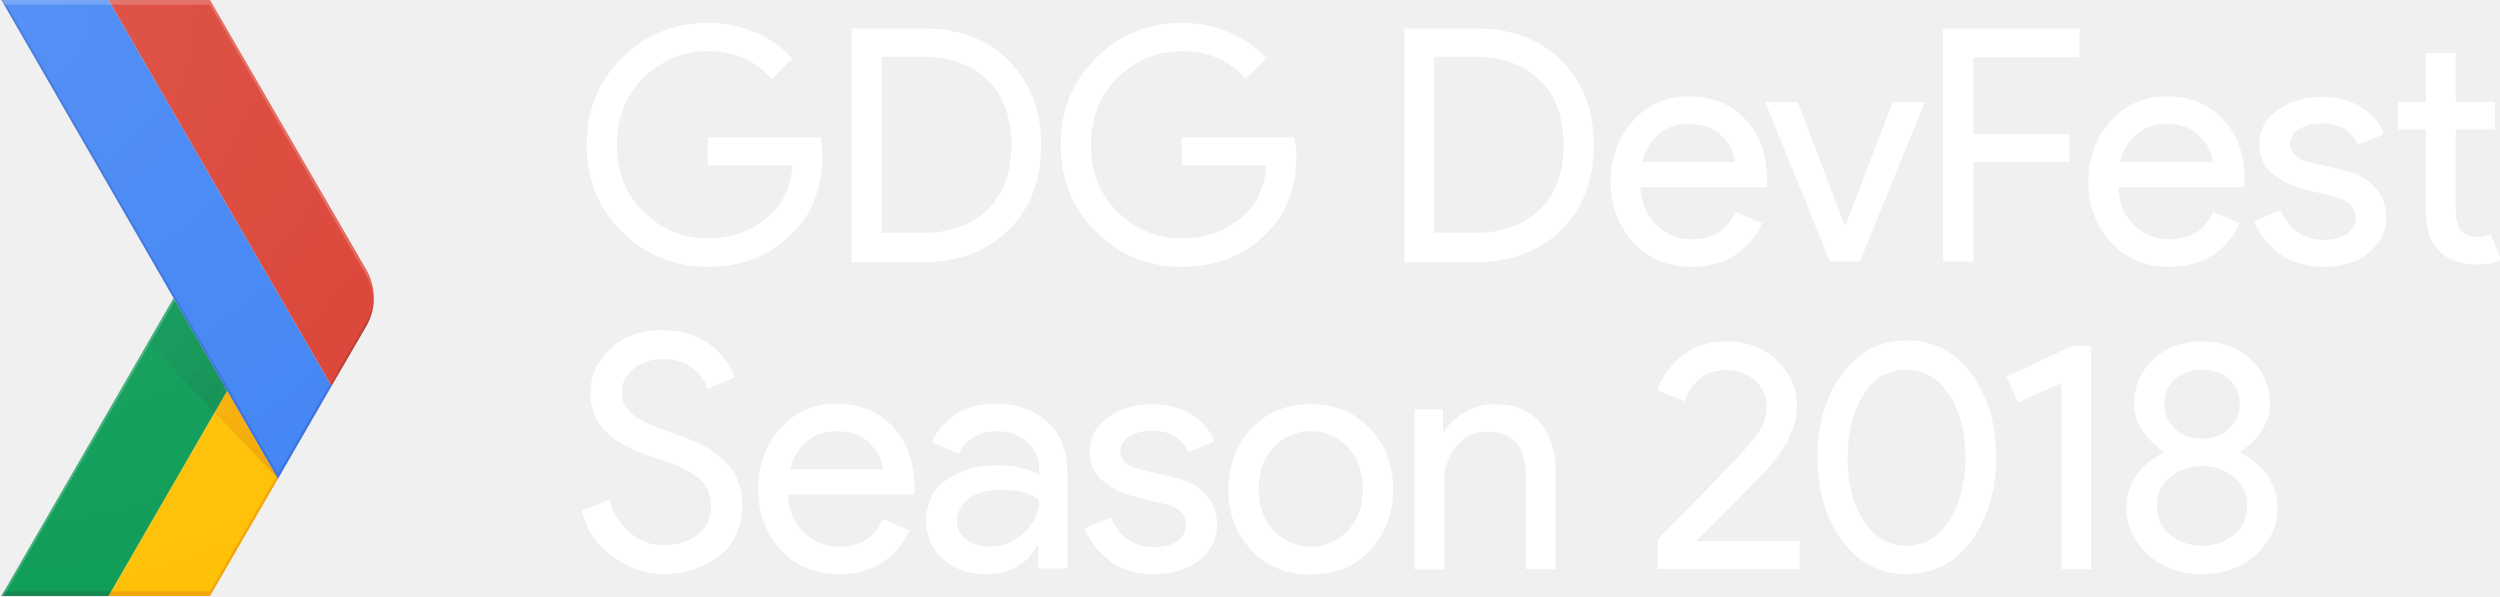
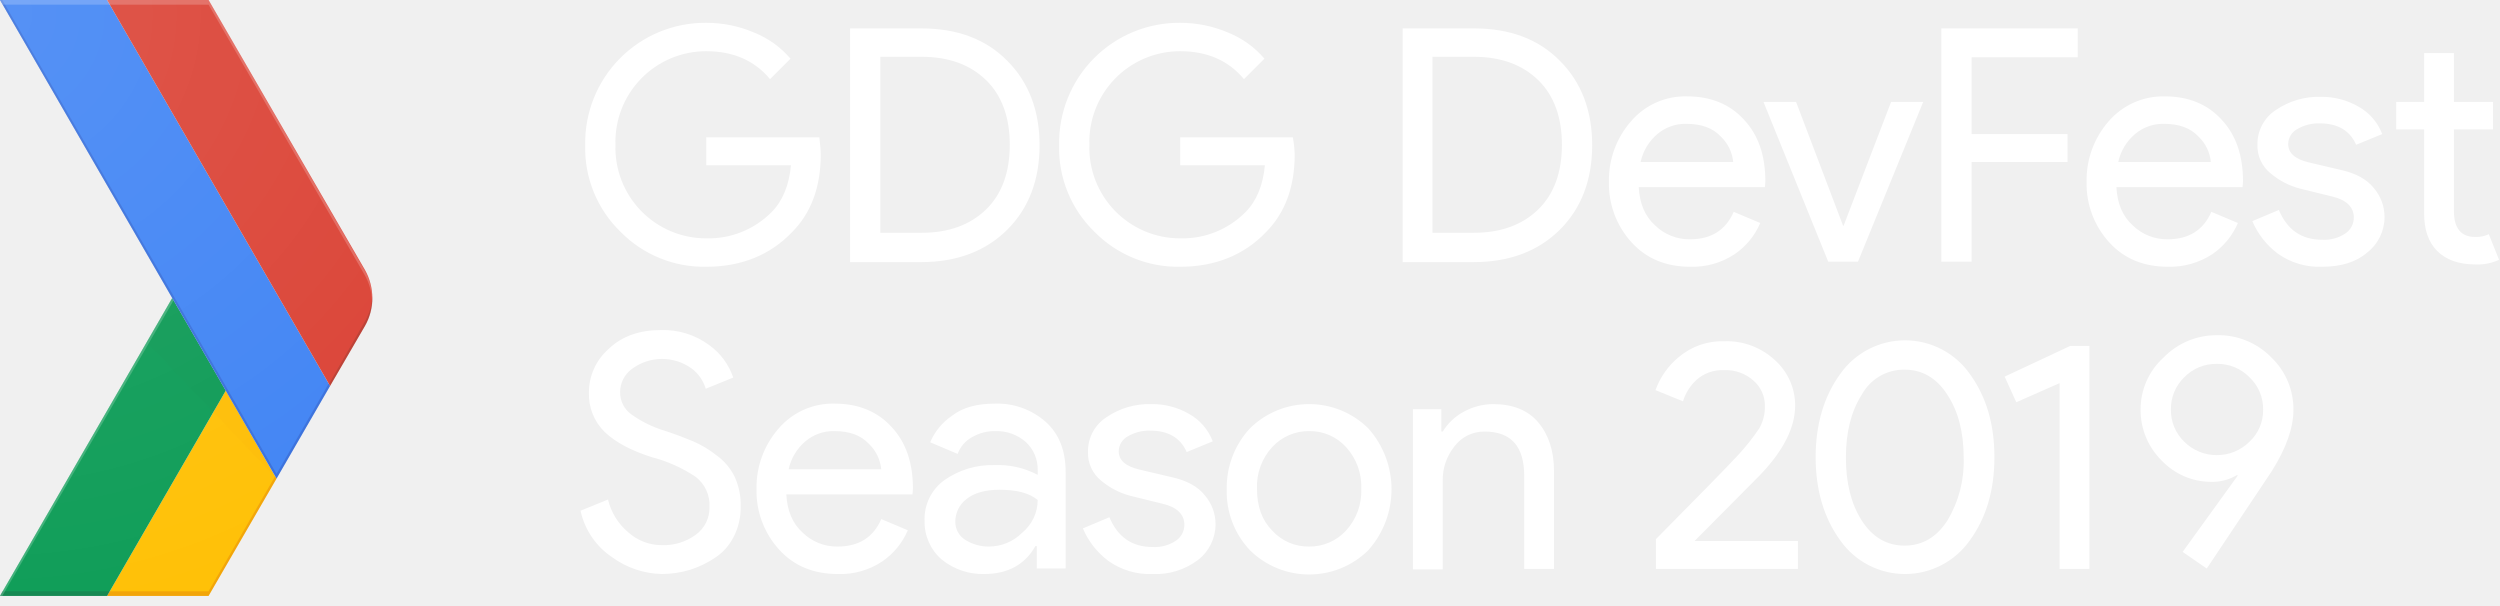
- <svg xmlns="http://www.w3.org/2000/svg" id="Layer_4" width="536.9" height="128">
-   <style>.st0{fill:none}.st5{opacity:.2;enable-background:new}.st13,.st5{fill:#fff}</style>
-   <g id="XMLID_2_">
-     <g id="XMLID_3_">
-       <g id="XMLID_4_">
-         <path id="XMLID_33_" d="M78.7 58L45.1 0H.3l37 64-37 64h44.8l33.5-58c2.2-3.7 2.2-8.3.1-12z" class="st0" />
-         <path id="XMLID_32_" fill="#ffc107" d="M59.4 102.3L48.8 83.9 23.3 128h21.8l14.6-25.2z" />
-         <path id="XMLID_31_" d="M78.7 58L45.1 0H.3l37 64-37 64h44.8l33.5-58c2.2-3.7 2.2-8.3.1-12z" class="st0" />
-         <path id="XMLID_30_" fill="#0f9d58" d="M37.3 64l11.5 19.9L23.3 128H.3z" />
-         <path id="XMLID_29_" d="M78.7 58L45.1 0H.3l37 64-37 64h44.8l33.5-58c2.2-3.7 2.2-8.3.1-12z" class="st0" />
-         <path id="XMLID_28_" fill="#bf360c" d="M45.1 127H23.8l-.5 1h21.8l14.6-25.2-.3-.5z" opacity=".2" />
-         <path id="XMLID_27_" d="M78.7 58L45.1 0H.3l37 64-37 64h44.8l33.5-58c2.2-3.7 2.2-8.3.1-12z" class="st0" />
-         <path id="XMLID_26_" fill="#263238" d="M.8 127l-.5 1h23l.5-1z" opacity=".2" />
-         <path id="XMLID_25_" d="M78.7 58L45.1 0H.3l37 64-37 64h44.8l33.5-58c2.2-3.7 2.2-8.3.1-12z" class="st0" />
-         <path id="XMLID_24_" d="M.3 128h.5l36.8-63.5-.3-.5z" class="st5" />
-         <path id="XMLID_23_" d="M78.7 58L45.1 0H.3l37 64-37 64h44.8l33.5-58c2.2-3.7 2.2-8.3.1-12z" class="st0" />
-         <radialGradient id="XMLID_34_" cx="59.537" cy="27.626" r="44.264" gradientTransform="matrix(1 0 0 -1 0 130)" gradientUnits="userSpaceOnUse">
-           <stop offset="0" stop-color="#bf360c" stop-opacity=".2" />
-           <stop offset="1" stop-color="#bf360c" stop-opacity=".02" />
-         </radialGradient>
-         <path id="XMLID_22_" fill="url(#XMLID_34_)" d="M59.7 102.8L48.8 83.9l-2.7 4.6z" />
-         <path id="XMLID_21_" d="M78.7 58L45.1 0H.3l37 64-37 64h44.8l33.5-58c2.2-3.7 2.2-8.3.1-12z" class="st0" />
-         <radialGradient id="XMLID_35_" cx="59.411" cy="27.346" r="44.623" gradientTransform="matrix(1 0 0 -1 0 130)" gradientUnits="userSpaceOnUse">
-           <stop offset="0" stop-color="#263238" stop-opacity=".2" />
-           <stop offset="1" stop-color="#263238" stop-opacity=".02" />
-         </radialGradient>
-         <path id="XMLID_20_" fill="url(#XMLID_35_)" d="M46.1 88.5l2.7-4.6L37.3 64l-5.5 9.5z" />
-         <path id="XMLID_19_" d="M78.7 58L45.1 0H.3l37 64-37 64h44.8l33.5-58c2.2-3.7 2.2-8.3.1-12z" class="st0" />
-         <g id="XMLID_16_">
-           <g id="XMLID_17_">
-             <path id="XMLID_18_" fill="#4285f4" d="M23.3 0H.3l59.4 102.8 11.5-19.9z" />
-           </g>
-         </g>
-         <path id="XMLID_15_" d="M78.7 58L45.1 0H.3l37 64-37 64h44.8l33.5-58c2.2-3.7 2.2-8.3.1-12z" class="st0" />
-         <path id="XMLID_14_" fill="#db4437" d="M78.7 70c2.1-3.7 2.1-8.3 0-12L45.1 0H23.3l47.9 82.9L78.7 70z" />
-         <path id="XMLID_13_" d="M78.7 58L45.1 0H.3l37 64-37 64h44.8l33.5-58c2.2-3.7 2.2-8.3.1-12z" class="st0" />
-         <path id="XMLID_12_" fill="#1a237e" d="M71.2 82.9l-.3-.5-11.2 19.4L.8 0H.3l59.4 102.8 11.5-19.9z" opacity=".2" />
-         <path id="XMLID_11_" d="M78.7 58L45.1 0H.3l37 64-37 64h44.8l33.5-58c2.2-3.7 2.2-8.3.1-12z" class="st0" />
-         <path id="XMLID_10_" d="M45.1 1l33.5 58c1 1.7 1.5 3.6 1.6 5.5.1-2.2-.4-4.5-1.6-6.5L45.1 0H.3l.6 1h44.2z" class="st5" />
-         <path id="XMLID_9_" d="M78.7 58L45.1 0H.3l37 64-37 64h44.8l33.5-58c2.2-3.7 2.2-8.3.1-12z" class="st0" />
-         <path id="XMLID_8_" fill="#3e2723" d="M71.2 82.9L78.7 70c1.2-2 1.7-4.3 1.6-6.5-.1 1.9-.6 3.8-1.6 5.5L71 82.4l.2.5z" opacity=".2" />
-         <path id="XMLID_6_" d="M78.7 58L45.1 0H.3l37 64-37 64h44.8l33.5-58c2.2-3.7 2.2-8.3.1-12z" class="st0" />
-         <radialGradient id="XMLID_36_" cx="-.74" cy="129" r="134.35" gradientTransform="matrix(1 0 0 -1 0 130)" gradientUnits="userSpaceOnUse">
-           <stop offset="0" stop-color="#fff" stop-opacity=".1" />
-           <stop offset="1" stop-color="#fff" stop-opacity="0" />
-         </radialGradient>
-         <path id="XMLID_5_" fill="url(#XMLID_36_)" d="M78.7 58L45.1 0H.3l37 64-37 64h44.8l33.5-58c2.2-3.7 2.2-8.3.1-12z" />
+ <svg xmlns="http://www.w3.org/2000/svg" width="537" height="130" viewBox="0 0 537 130">
+   <defs>
+     <clipPath id="a">
+       <rect width="537" height="130" transform="translate(744 337)" fill="none" />
+     </clipPath>
+     <radialGradient id="b" cx="59.537" cy="102.374" r="31.851" gradientTransform="matrix(1.39, 0, 0, -1.39, -5.236, 36.238)" gradientUnits="userSpaceOnUse">
+       <stop offset="0" stop-color="#bf360c" stop-opacity="0.2" />
+       <stop offset="1" stop-color="#bf360c" stop-opacity="0.02" />
+     </radialGradient>
+     <radialGradient id="c" cx="59.411" cy="102.654" r="30.963" gradientTransform="matrix(1.441, 0, 0, -1.441, -12.181, 88.214)" gradientUnits="userSpaceOnUse">
+       <stop offset="0" stop-color="#263238" stop-opacity="0.2" />
+       <stop offset="1" stop-color="#263238" stop-opacity="0.02" />
+     </radialGradient>
+     <radialGradient id="d" cx="-0.74" cy="1" r="83.93" gradientTransform="matrix(1.601, 0, 0, -1.601, 0.625, 4.601)" gradientUnits="userSpaceOnUse">
+       <stop offset="0" stop-color="#fff" stop-opacity="0.102" />
+       <stop offset="1" stop-color="#fff" stop-opacity="0" />
+     </radialGradient>
+   </defs>
+   <g transform="translate(-744 -337)">
+     <g clip-path="url(#a)">
+       <g transform="translate(743.7 337)">
+         <path d="M78.7,58,45.1,0H.3l37,64L.3,128H45.1L78.6,70A11.97,11.97,0,0,0,78.7,58Z" fill="none" />
+         <path d="M59.4,102.3,48.8,83.9,23.3,128H45.1l14.6-25.2Z" fill="#ffc107" />
+         <path d="M78.7,58,45.1,0H.3l37,64L.3,128H45.1L78.6,70A11.97,11.97,0,0,0,78.7,58Z" fill="none" />
+         <path d="M37.3,64,48.8,83.9,23.3,128H.3Z" fill="#0f9d58" />
+         <path d="M78.7,58,45.1,0H.3l37,64L.3,128H45.1L78.6,70A11.97,11.97,0,0,0,78.7,58Z" fill="none" />
+         <path d="M45.1,127H23.8l-.5,1H45.1l14.6-25.2-.3-.5Z" fill="#bf360c" opacity="0.2" />
+         <path d="M78.7,58,45.1,0H.3l37,64L.3,128H45.1L78.6,70A11.97,11.97,0,0,0,78.7,58Z" fill="none" />
+         <path d="M.8,127l-.5,1h23l.5-1Z" fill="#263238" opacity="0.2" />
+         <path d="M78.7,58,45.1,0H.3l37,64L.3,128H45.1L78.6,70A11.97,11.97,0,0,0,78.7,58Z" fill="none" />
+         <path d="M.3,128H.8L37.6,64.5l-.3-.5Z" fill="#fff" opacity="0.2" />
+         <path d="M78.7,58,45.1,0H.3l37,64L.3,128H45.1L78.6,70A11.97,11.97,0,0,0,78.7,58Z" fill="none" />
+         <path d="M59.7,102.8,48.8,83.9l-2.7,4.6Z" fill="url(#b)" />
+         <path d="M78.7,58,45.1,0H.3l37,64L.3,128H45.1L78.6,70A11.97,11.97,0,0,0,78.7,58Z" fill="none" />
+         <path d="M46.1,88.5l2.7-4.6L37.3,64l-5.5,9.5Z" fill="url(#c)" />
+         <path d="M78.7,58,45.1,0H.3l37,64L.3,128H45.1L78.6,70A11.97,11.97,0,0,0,78.7,58Z" fill="none" />
+         <path d="M23.3,0H.3L59.7,102.8,71.2,82.9Z" fill="#4285f4" />
+         <path d="M78.7,58,45.1,0H.3l37,64L.3,128H45.1L78.6,70A11.97,11.97,0,0,0,78.7,58Z" fill="none" />
+         <path d="M78.7,70a12.216,12.216,0,0,0,0-12L45.1,0H23.3L71.2,82.9Z" fill="#db4437" />
+         <path d="M78.7,58,45.1,0H.3l37,64L.3,128H45.1L78.6,70A11.97,11.97,0,0,0,78.7,58Z" fill="none" />
+         <path d="M71.2,82.9l-.3-.5L59.7,101.8.8,0H.3L59.7,102.8Z" fill="#1a237e" opacity="0.2" />
+         <path d="M78.7,58,45.1,0H.3l37,64L.3,128H45.1L78.6,70A11.97,11.97,0,0,0,78.7,58Z" fill="none" />
+         <path d="M45.1,1,78.6,59a12.059,12.059,0,0,1,1.6,5.5A11.645,11.645,0,0,0,78.6,58L45.1,0H.3L.9,1H45.1Z" fill="#fff" opacity="0.2" />
+         <path d="M78.7,58,45.1,0H.3l37,64L.3,128H45.1L78.6,70A11.97,11.97,0,0,0,78.7,58Z" fill="none" />
+         <path d="M71.2,82.9,78.7,70a11.645,11.645,0,0,0,1.6-6.5A12.059,12.059,0,0,1,78.7,69L71,82.4Z" fill="#3e2723" opacity="0.2" />
+         <path d="M78.7,58,45.1,0H.3l37,64L.3,128H45.1L78.6,70A11.97,11.97,0,0,0,78.7,58Z" fill="none" />
+         <path d="M78.7,58,45.1,0H.3l37,64L.3,128H45.1L78.6,70A11.97,11.97,0,0,0,78.7,58Z" fill="url(#d)" />
      </g>
+       <path d="M176.6,33.2c0,7-2.1,12.6-6.2,16.7-4.7,4.9-10.9,7.4-18.4,7.4a25.124,25.124,0,0,1-18.4-7.5A25.028,25.028,0,0,1,126,31.1,25.784,25.784,0,0,1,152,4.9,26,26,0,0,1,162.3,7a20.105,20.105,0,0,1,7.8,5.6L165.7,17c-3.3-4-7.9-6-13.7-6a19.477,19.477,0,0,0-19.5,20.1A19.477,19.477,0,0,0,152,51.2a19.072,19.072,0,0,0,14-5.6c2.4-2.4,3.8-5.8,4.2-10.1H152v-6h24.3C176.4,30.7,176.6,32,176.6,33.2Zm6.3,23V6.1h15.3c7.7,0,13.9,2.3,18.5,7,4.6,4.6,6.9,10.7,6.9,18.1s-2.3,13.5-6.9,18.1-10.8,7-18.5,7H182.9Zm6.5-6.2h8.9c5.8,0,10.4-1.7,13.8-5s5.1-8,5.1-13.9-1.7-10.6-5.1-13.9-8-5-13.8-5h-8.9Zm89-16.8c0,7-2.1,12.6-6.2,16.7-4.7,4.9-10.9,7.4-18.4,7.4a25.124,25.124,0,0,1-18.4-7.5,25.028,25.028,0,0,1-7.6-18.7,25.784,25.784,0,0,1,26-26.2A26,26,0,0,1,264.1,7a20.1,20.1,0,0,1,7.8,5.6L267.5,17c-3.3-4-7.9-6-13.7-6a19.477,19.477,0,0,0-19.5,20.1,19.477,19.477,0,0,0,19.5,20.1,19.072,19.072,0,0,0,14-5.6c2.4-2.4,3.8-5.8,4.2-10.1H253.8v-6H278A23.253,23.253,0,0,1,278.4,33.2Zm23.2,23V6.1h15.3c7.7,0,13.9,2.3,18.5,7,4.6,4.6,6.9,10.7,6.9,18.1s-2.3,13.5-6.9,18.1-10.8,7-18.5,7H301.6ZM308,50h8.9c5.8,0,10.4-1.7,13.8-5s5.1-8,5.1-13.9-1.7-10.6-5.1-13.9-8-5-13.8-5H308Zm55.4,7.3c-5.2,0-9.4-1.7-12.6-5.2A18.639,18.639,0,0,1,345.9,39a19.157,19.157,0,0,1,4.7-12.9,15.307,15.307,0,0,1,12.1-5.4c5.1,0,9.2,1.7,12.2,5,3.1,3.3,4.6,7.7,4.6,13.3l-.1,1.2H352.3c.2,3.5,1.3,6.2,3.5,8.2a10.5,10.5,0,0,0,7.5,3c4.6,0,7.7-2,9.4-5.9l5.7,2.4a15.457,15.457,0,0,1-5.5,6.7,16.352,16.352,0,0,1-9.5,2.7Zm9.2-22.4a8.687,8.687,0,0,0-2.7-5.6c-1.7-1.8-4.1-2.7-7.4-2.7a9.239,9.239,0,0,0-6.2,2.2,10.856,10.856,0,0,0-3.6,6h19.9ZM393,56.2,379.1,21.9h7l10.1,26.6h.1l10.2-26.6h6.9l-14,34.3H393Zm30.7,0h-6.4V6.1h29.3v6.2H423.8V28.8h20.6v6H423.8V56.2ZM466,57.3c-5.2,0-9.4-1.7-12.6-5.2A18.639,18.639,0,0,1,448.5,39a19.157,19.157,0,0,1,4.7-12.9,15.449,15.449,0,0,1,12.1-5.4c5.1,0,9.2,1.7,12.2,5,3.1,3.3,4.6,7.7,4.6,13.3l-.1,1.2H454.9c.2,3.5,1.3,6.2,3.5,8.2a10.5,10.5,0,0,0,7.5,3c4.6,0,7.7-2,9.4-5.9l5.7,2.4a15.457,15.457,0,0,1-5.5,6.7,16.574,16.574,0,0,1-9.5,2.7Zm9.2-22.4a8.687,8.687,0,0,0-2.7-5.6c-1.7-1.8-4.1-2.7-7.4-2.7a9.239,9.239,0,0,0-6.2,2.2,10.856,10.856,0,0,0-3.6,6h19.9Zm23.9,22.4a15.3,15.3,0,0,1-9.5-2.8,17.033,17.033,0,0,1-5.5-7l5.7-2.4c1.8,4.3,4.9,6.4,9.3,6.4a8.121,8.121,0,0,0,4.9-1.3,4.083,4.083,0,0,0,1.9-3.5c0-2.2-1.6-3.8-4.7-4.5l-6.9-1.7a16,16,0,0,1-6.2-3.2,7.593,7.593,0,0,1-2.9-6.3,8.676,8.676,0,0,1,4-7.4,16.222,16.222,0,0,1,9.6-2.8,15.776,15.776,0,0,1,8.1,2.1,11.341,11.341,0,0,1,5.1,5.9l-5.6,2.3c-1.3-3-3.9-4.6-7.8-4.6a9,9,0,0,0-4.8,1.2,3.719,3.719,0,0,0-2,3.2c0,2,1.5,3.3,4.5,4l6.8,1.6c3.2.7,5.6,2,7.1,3.9a9.52,9.52,0,0,1,2.3,6.2,9.656,9.656,0,0,1-3.8,7.7c-2.3,2-5.6,3-9.6,3Zm32.9-.5c-3.6,0-6.3-1-8.2-2.9s-2.8-4.6-2.8-8.1v-18h-6V21.9h6V11.4h6.4V21.9h8.4v5.9h-8.4V45.3c0,3.7,1.5,5.6,4.6,5.6a6.235,6.235,0,0,0,2.9-.6l2.2,5.5a10.773,10.773,0,0,1-5.1,1ZM142.5,123.3a18.816,18.816,0,0,1-10.7-3.6,16.132,16.132,0,0,1-6.8-10l5.9-2.4a13.189,13.189,0,0,0,4.3,7,10.8,10.8,0,0,0,7.3,2.8,11.626,11.626,0,0,0,7.2-2.2,7.127,7.127,0,0,0,3-6,7.671,7.671,0,0,0-3-6.5,31.061,31.061,0,0,0-9.4-4.2c-4.4-1.4-7.8-3.2-10.1-5.4a11.3,11.3,0,0,1-3.4-8.5,12.383,12.383,0,0,1,4.3-9.4c2.8-2.7,6.6-4,11.1-4a16.531,16.531,0,0,1,10.4,3.2,14.19,14.19,0,0,1,5.2,7l-5.9,2.4a8.555,8.555,0,0,0-3.1-4.4,10.859,10.859,0,0,0-12.7.1,6.167,6.167,0,0,0-2.6,5.1,5.782,5.782,0,0,0,2.4,4.7,24.6,24.6,0,0,0,7.1,3.5c2.5.8,4.5,1.6,6.2,2.3a22.09,22.09,0,0,1,5,3,12.331,12.331,0,0,1,3.9,4.6,14.354,14.354,0,0,1,1.3,6.4,13.841,13.841,0,0,1-1.5,6.5,11.652,11.652,0,0,1-4,4.5,20.729,20.729,0,0,1-5.4,2.6,21.306,21.306,0,0,1-6,.9Zm37.8,0c-5.2,0-9.4-1.7-12.6-5.2a18.639,18.639,0,0,1-4.9-13.1,19.157,19.157,0,0,1,4.7-12.9,15.307,15.307,0,0,1,12.1-5.4c5.1,0,9.2,1.7,12.2,5,3.1,3.3,4.6,7.7,4.6,13.3l-.1,1.2H169.2c.2,3.5,1.3,6.2,3.5,8.2a10.5,10.5,0,0,0,7.5,3c4.6,0,7.7-2,9.4-5.9l5.7,2.4a15.457,15.457,0,0,1-5.5,6.7,16.135,16.135,0,0,1-9.5,2.7Zm9.3-22.4a8.687,8.687,0,0,0-2.7-5.6c-1.7-1.8-4.1-2.7-7.4-2.7a9.239,9.239,0,0,0-6.2,2.2,10.856,10.856,0,0,0-3.6,6h19.9Zm22.1,22.4a13.92,13.92,0,0,1-9.1-3.1,10.623,10.623,0,0,1-3.7-8.3,10.285,10.285,0,0,1,4.3-8.8,17.853,17.853,0,0,1,10.7-3.2,18.294,18.294,0,0,1,9.3,2.1v-1a8,8,0,0,0-2.6-6.1,9.474,9.474,0,0,0-6.4-2.3,9.687,9.687,0,0,0-5.1,1.3,6.756,6.756,0,0,0-3.1,3.6L200.1,95a13.1,13.1,0,0,1,4.7-5.7c2.3-1.8,5.4-2.6,9.2-2.6a15.663,15.663,0,0,1,10.9,3.9c2.9,2.6,4.3,6.2,4.3,10.8v20.7H223v-4.8h-.3C220.4,121.4,216.6,123.3,211.7,123.3Zm1-5.9a10.15,10.15,0,0,0,7.2-3,9.146,9.146,0,0,0,3.3-7c-1.8-1.5-4.5-2.2-8.2-2.2-3.1,0-5.5.7-7.1,2a6.1,6.1,0,0,0-2.4,4.8,4.514,4.514,0,0,0,2.2,4,9.4,9.4,0,0,0,5,1.4Zm35.2,5.9a15.3,15.3,0,0,1-9.5-2.8,17.033,17.033,0,0,1-5.5-7l5.7-2.4c1.8,4.3,4.9,6.4,9.3,6.4a8.121,8.121,0,0,0,4.9-1.3,4.083,4.083,0,0,0,1.9-3.5c0-2.2-1.6-3.8-4.7-4.5l-6.9-1.7a16,16,0,0,1-6.2-3.2A7.593,7.593,0,0,1,234,97a8.676,8.676,0,0,1,4-7.4,16.222,16.222,0,0,1,9.6-2.8,15.776,15.776,0,0,1,8.1,2.1,11.341,11.341,0,0,1,5.1,5.9l-5.6,2.3c-1.3-3-3.9-4.6-7.8-4.6a9,9,0,0,0-4.8,1.2,3.719,3.719,0,0,0-2,3.2c0,2,1.5,3.3,4.6,4l6.8,1.6c3.2.7,5.6,2,7.1,3.9a9.52,9.52,0,0,1,2.3,6.2,9.656,9.656,0,0,1-3.8,7.7,14.987,14.987,0,0,1-9.7,3ZM268.8,92a18.109,18.109,0,0,1,25.4,0,19.661,19.661,0,0,1,0,26.2,18.109,18.109,0,0,1-25.4,0,18.281,18.281,0,0,1-5-13.1A18.714,18.714,0,0,1,268.8,92Zm4.8,22a10.451,10.451,0,0,0,7.9,3.4,10.6,10.6,0,0,0,7.9-3.4,12.48,12.48,0,0,0,3.3-9,12.48,12.48,0,0,0-3.3-9,10.451,10.451,0,0,0-7.9-3.4,10.6,10.6,0,0,0-7.9,3.4,12.48,12.48,0,0,0-3.3,9Q270.3,110.7,273.6,114Zm36.3-26.1v4.8h.3a11.909,11.909,0,0,1,4.4-4.2,13.323,13.323,0,0,1,6.4-1.7c4.2,0,7.5,1.3,9.7,3.9s3.4,6.1,3.4,10.5v21h-6.4v-20c0-6.3-2.8-9.5-8.5-9.5a7.959,7.959,0,0,0-6.5,3.2,11.428,11.428,0,0,0-2.5,7.4v19h-6.4V87.9Zm76.6,34.3H356v-6.4c9.1-9.2,15-15.2,17.6-18a47.85,47.85,0,0,0,4.6-5.8,9.366,9.366,0,0,0,1.2-4.9,7.089,7.089,0,0,0-2.4-5.3,8.951,8.951,0,0,0-6.4-2.3,8.355,8.355,0,0,0-5.9,2.1,10.5,10.5,0,0,0-2.9,4.6l-5.9-2.4a16.316,16.316,0,0,1,5-7.1,14.4,14.4,0,0,1,9.8-3.4,15.191,15.191,0,0,1,10.9,4.1,13.048,13.048,0,0,1,4.3,9.7c0,4.7-2.5,9.7-7.6,15l-14,14.1h22.2v6Zm36.9-6.1a17.017,17.017,0,0,1-27.8,0c-3.5-4.8-5.3-10.8-5.3-17.9s1.8-13.1,5.3-17.9a17.017,17.017,0,0,1,27.8,0c3.5,4.8,5.3,10.7,5.3,17.9S426.9,111.3,423.4,116.1Zm-14,1.1c3.8,0,6.9-1.8,9.2-5.4a24.62,24.62,0,0,0,3.5-13.5c0-5.5-1.2-10-3.5-13.5-2.3-3.6-5.4-5.4-9.2-5.4a10.3,10.3,0,0,0-9.2,5.4c-2.3,3.6-3.4,8.1-3.4,13.5s1.1,9.9,3.4,13.5S405.6,117.2,409.4,117.2Zm39.7,5h-6.4V82.3l-9.3,4.1-2.5-5.5L445,74.3h4.1v47.9Z" transform="translate(743.7 337)" fill="#fff" />
+       <path d="M17.78-17.5A14.66,14.66,0,0,1,7.35-22.05,15.2,15.2,0,0,1,2.8-32.97a14.969,14.969,0,0,1,4.9-11.2A15.833,15.833,0,0,1,19.18-49a15.892,15.892,0,0,1,11.69,4.76,15.4,15.4,0,0,1,4.76,11.27q0,5.81-4.69,13.23L17.01,1.12,11.83-2.45,23.66-18.83l-.14-.14A10.275,10.275,0,0,1,17.78-17.5ZM29.12-33.04a9.331,9.331,0,0,0-2.94-6.93,9.525,9.525,0,0,0-7-2.87,9.525,9.525,0,0,0-7,2.87,9.443,9.443,0,0,0-2.87,6.93,9.443,9.443,0,0,0,2.87,6.93,9.831,9.831,0,0,0,7,2.87,9.831,9.831,0,0,0,7-2.87A9.186,9.186,0,0,0,29.12-33.04Z" transform="translate(1201 458)" fill="#fff" />
    </g>
  </g>
-   <g id="XMLID_1_">
-     <path d="M176.6 33.2c0 7-2.1 12.6-6.2 16.7-4.7 4.9-10.9 7.4-18.4 7.4-7.2 0-13.4-2.5-18.4-7.5-5.1-5-7.6-11.2-7.6-18.7s2.5-13.6 7.6-18.7c5.1-5 11.2-7.5 18.4-7.5 3.6 0 7 .7 10.3 2.1 3.3 1.4 5.9 3.3 7.8 5.6l-4.4 4.4c-3.3-4-7.9-6-13.7-6-5.3 0-9.8 1.9-13.7 5.6-3.8 3.7-5.8 8.5-5.8 14.5 0 5.9 1.9 10.7 5.8 14.5 3.9 3.7 8.4 5.6 13.7 5.6 5.6 0 10.3-1.9 14-5.6 2.4-2.4 3.8-5.8 4.2-10.1H152v-6h24.3c.1 1.2.3 2.5.3 3.7zM182.9 56.2V6.1h15.3c7.7 0 13.9 2.3 18.5 7 4.6 4.6 6.9 10.7 6.9 18.1s-2.3 13.5-6.9 18.1c-4.6 4.6-10.8 7-18.5 7h-15.3zm6.5-6.2h8.9c5.8 0 10.4-1.7 13.8-5 3.4-3.3 5.1-8 5.1-13.9s-1.7-10.6-5.1-13.9c-3.4-3.3-8-5-13.8-5h-8.9V50zM278.4 33.2c0 7-2.1 12.6-6.2 16.7-4.7 4.9-10.9 7.4-18.4 7.4-7.2 0-13.4-2.5-18.4-7.5-5.1-5-7.6-11.2-7.6-18.7s2.5-13.6 7.6-18.7c5.1-5 11.2-7.5 18.4-7.5 3.6 0 7 .7 10.3 2.1 3.3 1.4 5.9 3.3 7.8 5.6l-4.4 4.4c-3.3-4-7.9-6-13.7-6-5.3 0-9.8 1.9-13.7 5.6-3.8 3.7-5.8 8.5-5.8 14.5 0 5.9 1.9 10.7 5.8 14.5 3.9 3.7 8.4 5.6 13.7 5.6 5.6 0 10.3-1.9 14-5.6 2.4-2.4 3.8-5.8 4.2-10.1h-18.2v-6H278c.2 1.2.4 2.5.4 3.7zM301.6 56.2V6.1h15.3c7.7 0 13.9 2.3 18.5 7 4.6 4.6 6.9 10.7 6.9 18.1s-2.3 13.5-6.9 18.1c-4.6 4.6-10.8 7-18.5 7h-15.3zM308 50h8.9c5.8 0 10.4-1.7 13.8-5 3.4-3.3 5.1-8 5.1-13.9s-1.7-10.6-5.1-13.9c-3.4-3.3-8-5-13.8-5H308V50zM363.4 57.3c-5.2 0-9.4-1.7-12.6-5.2-3.2-3.5-4.9-7.8-4.9-13.1 0-5 1.6-9.3 4.7-12.9 3.1-3.6 7.2-5.4 12.1-5.4 5.1 0 9.2 1.7 12.2 5 3.1 3.3 4.6 7.7 4.6 13.3l-.1 1.2h-27.1c.2 3.5 1.3 6.2 3.5 8.2 2.1 2 4.6 3 7.5 3 4.6 0 7.7-2 9.4-5.9l5.7 2.4c-1.1 2.7-3 4.9-5.5 6.7-2.6 1.8-5.8 2.7-9.5 2.7zm9.2-22.4c-.1-2-1-3.8-2.7-5.6-1.7-1.8-4.1-2.7-7.4-2.7-2.4 0-4.4.7-6.2 2.2-1.8 1.5-3 3.5-3.6 6h19.9zM393 56.2l-13.9-34.3h7l10.1 26.6h.1l10.2-26.6h6.9l-14 34.3H393zM423.7 56.2h-6.4V6.1h29.3v6.2h-22.8v16.5h20.6v6h-20.6v21.4zM466 57.3c-5.2 0-9.4-1.7-12.6-5.2-3.2-3.5-4.9-7.8-4.9-13.1 0-5 1.6-9.3 4.7-12.9 3.2-3.6 7.2-5.4 12.1-5.4 5.1 0 9.2 1.7 12.2 5 3.1 3.3 4.6 7.7 4.6 13.3l-.1 1.2h-27.1c.2 3.5 1.3 6.2 3.5 8.2 2.1 2 4.6 3 7.5 3 4.6 0 7.7-2 9.4-5.9l5.7 2.4c-1.1 2.7-3 4.9-5.5 6.7-2.7 1.8-5.8 2.7-9.5 2.7zm9.2-22.4c-.1-2-1-3.8-2.7-5.6-1.7-1.8-4.1-2.7-7.4-2.7-2.4 0-4.4.7-6.2 2.2-1.8 1.5-3 3.5-3.6 6h19.9zM499.1 57.3c-3.8 0-7-.9-9.5-2.8s-4.3-4.2-5.5-7l5.7-2.4c1.8 4.3 4.9 6.4 9.3 6.4 2 0 3.7-.4 4.9-1.3 1.3-.9 1.9-2.1 1.9-3.5 0-2.2-1.6-3.8-4.7-4.5l-6.9-1.7c-2.2-.6-4.3-1.6-6.2-3.2-2-1.6-2.9-3.7-2.9-6.3 0-3 1.3-5.5 4-7.4 2.7-1.9 5.9-2.8 9.6-2.8 3 0 5.7.7 8.1 2.1 2.4 1.4 4.1 3.3 5.1 5.9l-5.6 2.3c-1.3-3-3.9-4.6-7.8-4.6-1.9 0-3.5.4-4.8 1.2-1.3.8-2 1.9-2 3.2 0 2 1.5 3.3 4.5 4l6.8 1.6c3.2.7 5.6 2 7.1 3.9 1.5 1.8 2.3 3.9 2.3 6.2 0 3.1-1.3 5.6-3.8 7.7-2.3 2-5.6 3-9.6 3zM532 56.8c-3.6 0-6.3-1-8.2-2.9-1.9-1.9-2.8-4.6-2.8-8.1v-18h-6v-5.9h6V11.4h6.4v10.5h8.4v5.9h-8.4v17.5c0 3.7 1.5 5.6 4.6 5.6 1.2 0 2.1-.2 2.9-.6l2.2 5.5c-1.3.7-3 1-5.1 1zM142.5 123.3c-3.6 0-7.2-1.2-10.7-3.6-3.5-2.4-5.8-5.7-6.8-10l5.9-2.4c.7 2.8 2.1 5.1 4.3 7 2.2 1.9 4.6 2.8 7.3 2.8 2.8 0 5.2-.7 7.2-2.2 2-1.5 3-3.5 3-6 0-2.8-1-5-3-6.5s-5.1-2.9-9.4-4.2c-4.4-1.4-7.8-3.2-10.1-5.4s-3.4-5.1-3.4-8.5c0-3.6 1.4-6.7 4.3-9.4 2.8-2.7 6.6-4 11.1-4 4.2 0 7.7 1.1 10.4 3.2s4.4 4.4 5.2 7l-5.9 2.4c-.4-1.6-1.5-3.1-3.1-4.4-1.7-1.4-3.8-2-6.4-2-2.5 0-4.6.7-6.3 2.1-1.8 1.4-2.6 3.1-2.6 5.1 0 1.9.8 3.4 2.4 4.7 1.6 1.3 4 2.4 7.1 3.5 2.5.8 4.5 1.6 6.2 2.3 1.7.7 3.3 1.7 5 3 1.7 1.2 3 2.8 3.9 4.6.9 1.8 1.3 4 1.3 6.4 0 2.4-.5 4.6-1.5 6.5-1 1.9-2.3 3.4-4 4.5-1.7 1.1-3.4 2-5.4 2.6-2.1.6-4 .9-6 .9zM180.3 123.3c-5.2 0-9.4-1.7-12.6-5.2-3.2-3.5-4.9-7.8-4.9-13.1 0-5 1.6-9.3 4.7-12.9 3.1-3.6 7.2-5.4 12.1-5.4 5.1 0 9.2 1.7 12.2 5 3.1 3.3 4.6 7.7 4.6 13.3l-.1 1.2h-27.1c.2 3.5 1.3 6.2 3.5 8.2 2.1 2 4.6 3 7.5 3 4.6 0 7.7-2 9.4-5.9l5.7 2.4c-1.1 2.7-3 4.9-5.5 6.7-2.6 1.8-5.7 2.7-9.5 2.7zm9.3-22.4c-.1-2-1-3.8-2.7-5.6-1.7-1.8-4.1-2.7-7.4-2.7-2.4 0-4.4.7-6.2 2.2-1.8 1.5-3 3.5-3.6 6h19.9zM211.7 123.3c-3.6 0-6.7-1.1-9.1-3.1-2.4-2.1-3.7-4.9-3.7-8.3 0-3.7 1.4-6.7 4.3-8.8 2.9-2.1 6.5-3.2 10.7-3.2 3.8 0 6.9.7 9.3 2.1v-1c0-2.5-.9-4.5-2.6-6.1-1.7-1.5-3.9-2.3-6.4-2.3-1.9 0-3.6.4-5.1 1.3-1.5.9-2.6 2.1-3.1 3.6l-5.9-2.5c.8-2.1 2.4-4 4.7-5.7 2.3-1.8 5.4-2.6 9.2-2.6 4.4 0 8 1.3 10.9 3.9 2.9 2.6 4.3 6.2 4.3 10.8v20.7H223v-4.8h-.3c-2.3 4.1-6.1 6-11 6zm1-5.9c2.7 0 5.1-1 7.2-3 2.2-2 3.3-4.3 3.3-7-1.8-1.5-4.5-2.2-8.2-2.2-3.1 0-5.5.7-7.1 2-1.6 1.4-2.4 2.9-2.4 4.8 0 1.7.7 3 2.2 4 1.5.9 3.1 1.4 5 1.4zM247.9 123.3c-3.8 0-7-.9-9.5-2.8s-4.3-4.2-5.5-7l5.7-2.4c1.8 4.3 4.9 6.4 9.3 6.4 2 0 3.7-.4 4.9-1.3 1.3-.9 1.9-2.1 1.9-3.5 0-2.2-1.6-3.8-4.7-4.5l-6.9-1.7c-2.2-.6-4.3-1.6-6.2-3.2-2-1.6-2.9-3.7-2.9-6.3 0-3 1.3-5.5 4-7.4 2.7-1.9 5.9-2.8 9.6-2.8 3 0 5.7.7 8.1 2.1 2.4 1.4 4.1 3.3 5.1 5.9l-5.6 2.3c-1.3-3-3.9-4.6-7.8-4.6-1.9 0-3.5.4-4.8 1.2-1.3.8-2 1.9-2 3.2 0 2 1.5 3.3 4.6 4l6.8 1.6c3.2.7 5.6 2 7.1 3.9 1.5 1.8 2.3 3.9 2.3 6.2 0 3.1-1.3 5.6-3.8 7.7-2.5 2-5.7 3-9.7 3zM268.8 92c3.3-3.5 7.5-5.2 12.7-5.2 5.1 0 9.4 1.7 12.7 5.2 3.3 3.5 5 7.8 5 13.1 0 5.2-1.7 9.6-5 13.1s-7.5 5.2-12.7 5.2c-5.1 0-9.4-1.7-12.7-5.2-3.3-3.5-5-7.8-5-13.1.1-5.3 1.7-9.6 5-13.1zm4.8 22c2.2 2.3 4.8 3.4 7.9 3.4 3 0 5.7-1.1 7.9-3.4s3.3-5.3 3.3-9-1.1-6.7-3.3-9c-2.2-2.3-4.8-3.4-7.9-3.4-3 0-5.7 1.1-7.9 3.4s-3.3 5.3-3.3 9c0 3.8 1.1 6.8 3.3 9zM309.9 87.9v4.8h.3c.9-1.6 2.4-3 4.4-4.2 2-1.1 4.2-1.7 6.4-1.7 4.2 0 7.5 1.3 9.7 3.9 2.2 2.6 3.4 6.1 3.4 10.5v21h-6.4v-20c0-6.3-2.8-9.5-8.5-9.5-2.7 0-4.8 1.1-6.5 3.2-1.7 2.1-2.5 4.6-2.5 7.4v19h-6.4V87.9h6.1zM386.5 122.2H356v-6.4c9.1-9.2 15-15.2 17.6-18 2.3-2.6 3.8-4.5 4.6-5.8.8-1.3 1.2-3 1.2-4.9 0-2-.8-3.8-2.4-5.3-1.6-1.5-3.7-2.3-6.4-2.3-2.4 0-4.4.7-5.9 2.1-1.5 1.4-2.4 3-2.9 4.6l-5.9-2.4c.8-2.5 2.5-4.9 5-7.1 2.5-2.2 5.8-3.4 9.8-3.4 4.4 0 8.1 1.4 10.9 4.1 2.8 2.7 4.3 5.9 4.3 9.7 0 4.7-2.5 9.7-7.6 15l-14 14.1h22.2v6zM423.4 116.1c-3.5 4.8-8.2 7.2-13.9 7.2-5.7 0-10.4-2.4-13.9-7.2-3.5-4.8-5.3-10.8-5.3-17.9 0-7.1 1.8-13.1 5.3-17.9 3.5-4.8 8.2-7.2 13.9-7.2 5.7 0 10.4 2.4 13.9 7.2 3.5 4.8 5.3 10.7 5.3 17.9 0 7.2-1.8 13.1-5.3 17.9zm-14 1.1c3.8 0 6.9-1.8 9.2-5.4 2.3-3.6 3.5-8.1 3.5-13.5 0-5.5-1.2-10-3.5-13.5-2.3-3.6-5.4-5.4-9.2-5.4-3.9 0-7 1.8-9.2 5.4-2.3 3.6-3.4 8.1-3.4 13.5s1.1 9.9 3.4 13.5c2.3 3.6 5.4 5.4 9.2 5.4zM449.1 122.2h-6.4V82.3l-9.3 4.1-2.5-5.5 14.1-6.6h4.1v47.9zM484.4 119.2c-3.1 2.8-7 4.1-11.5 4.1-4.6 0-8.4-1.4-11.5-4.1-3.1-2.8-4.7-6.2-4.7-10.2 0-2.7.7-5 2.2-7 1.4-2 3.3-3.6 5.7-4.8v-.3c-1.8-1.2-3.3-2.6-4.5-4.4-1.2-1.8-1.8-3.7-1.8-5.6 0-3.9 1.4-7.1 4.1-9.7 2.8-2.6 6.3-3.9 10.5-3.9s7.7 1.3 10.5 3.9c2.8 2.6 4.1 5.8 4.1 9.7 0 2-.6 3.8-1.8 5.6-1.2 1.8-2.7 3.3-4.5 4.4v.3c2.3 1.2 4.2 2.8 5.7 4.8 1.4 2 2.2 4.4 2.2 7 0 4-1.6 7.4-4.7 10.2zm-18.4-4.4c1.9 1.6 4.2 2.4 6.9 2.4s5-.8 6.9-2.4c1.9-1.6 2.8-3.6 2.8-6.2 0-2.5-.9-4.5-2.8-6.1-1.9-1.6-4.2-2.4-6.9-2.4s-5 .8-6.9 2.4c-1.9 1.6-2.8 3.6-2.8 6.1 0 2.5.9 4.6 2.8 6.2zm1.1-22.7c1.5 1.4 3.4 2.1 5.8 2.1 2.3 0 4.3-.7 5.8-2.1 1.5-1.4 2.3-3.2 2.3-5.4s-.8-4-2.3-5.3c-1.5-1.3-3.4-2-5.8-2-2.3 0-4.3.7-5.8 2s-2.3 3.1-2.3 5.3c0 2.2.8 4 2.3 5.4z" class="st13" />
-   </g>
</svg>
